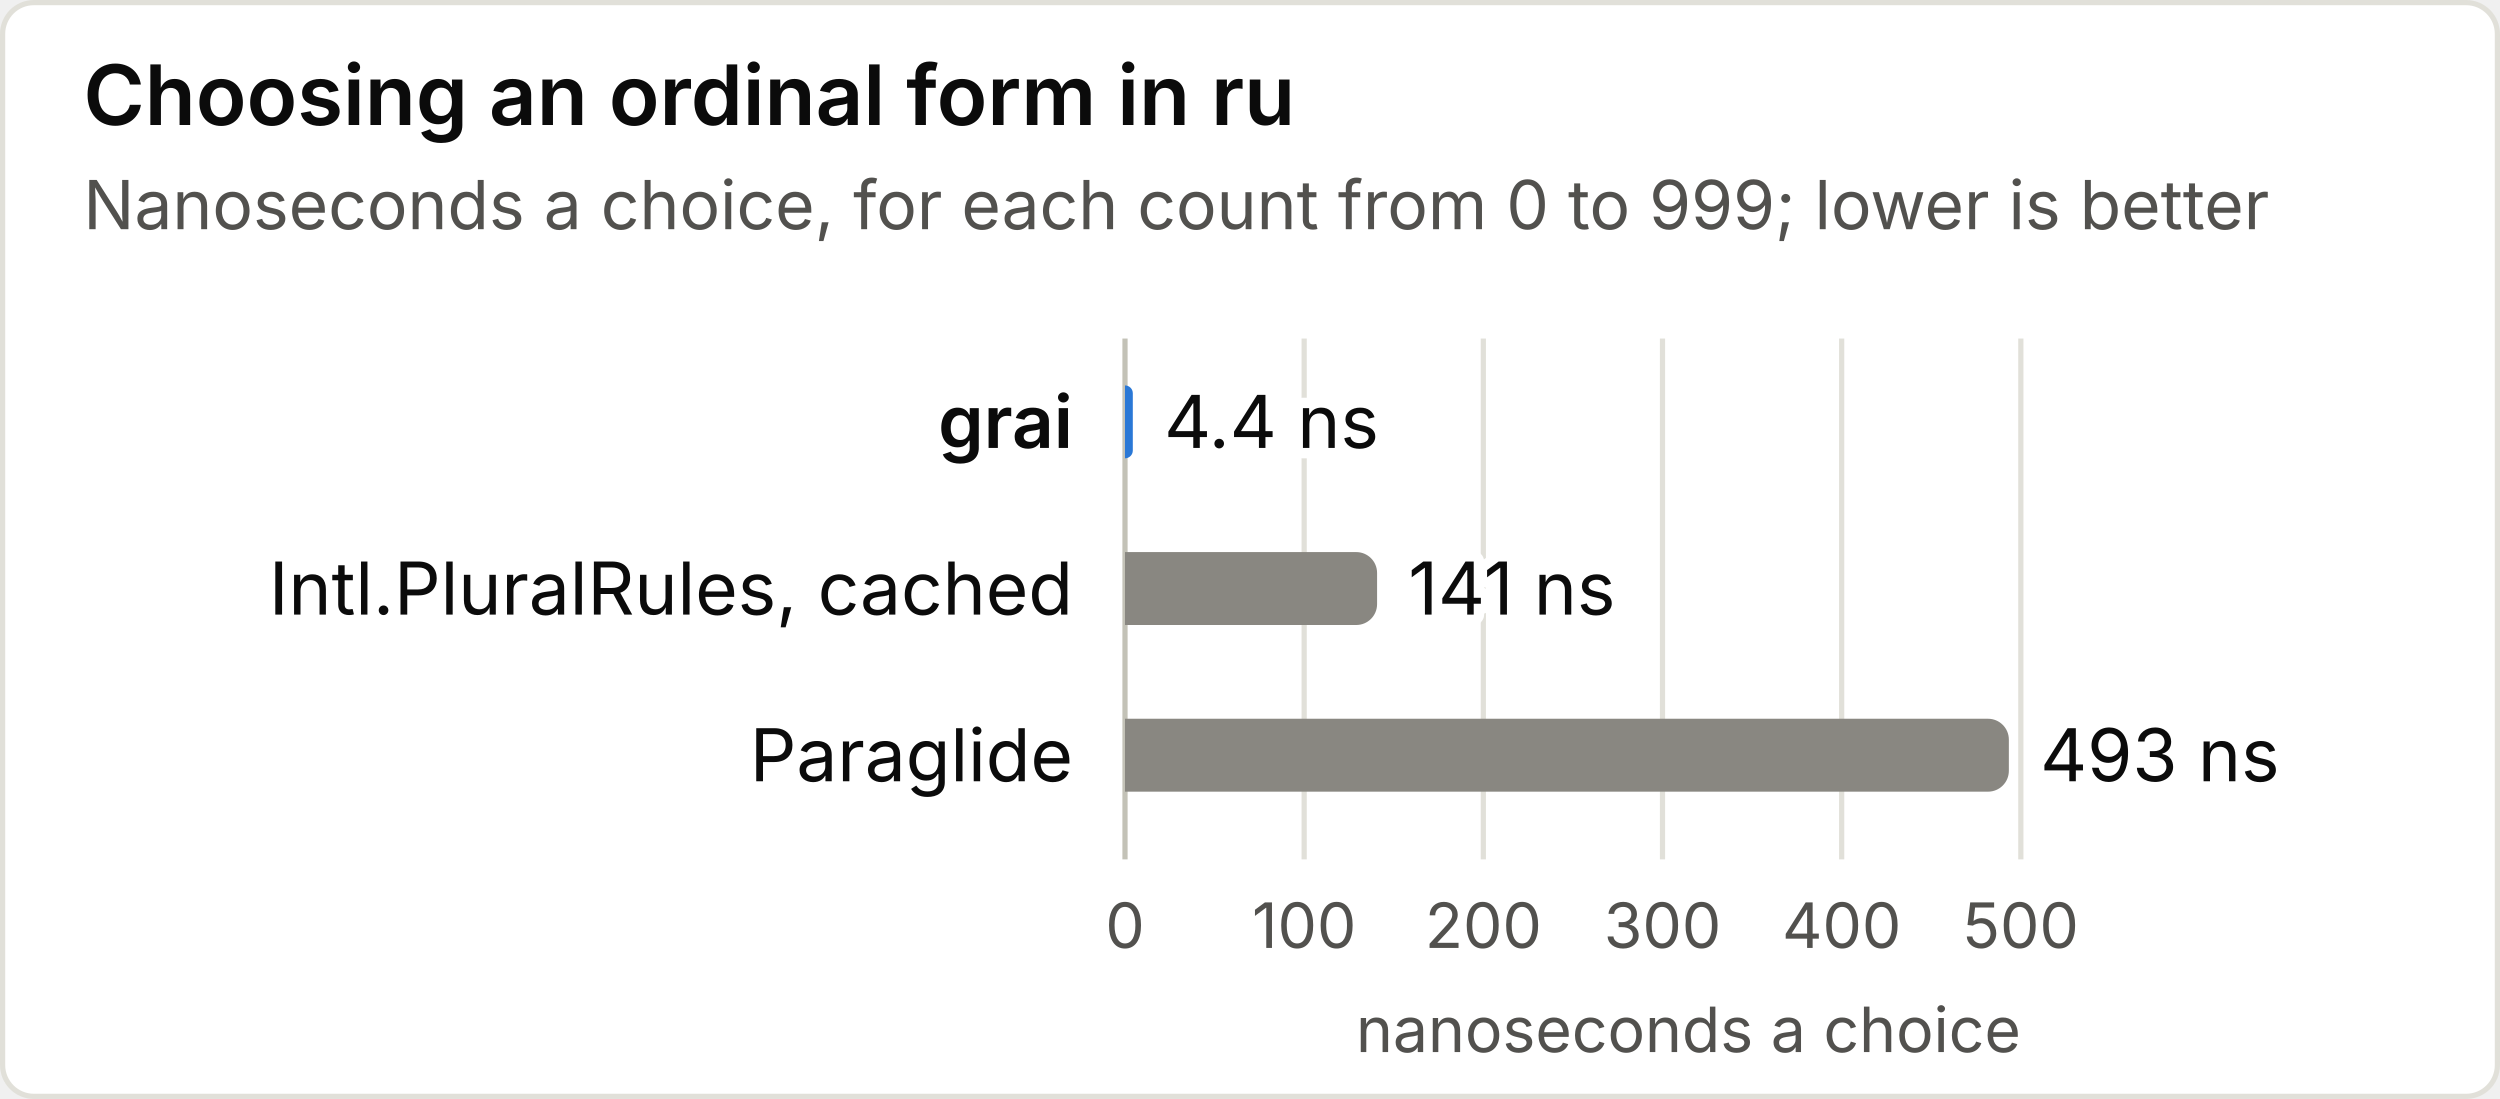
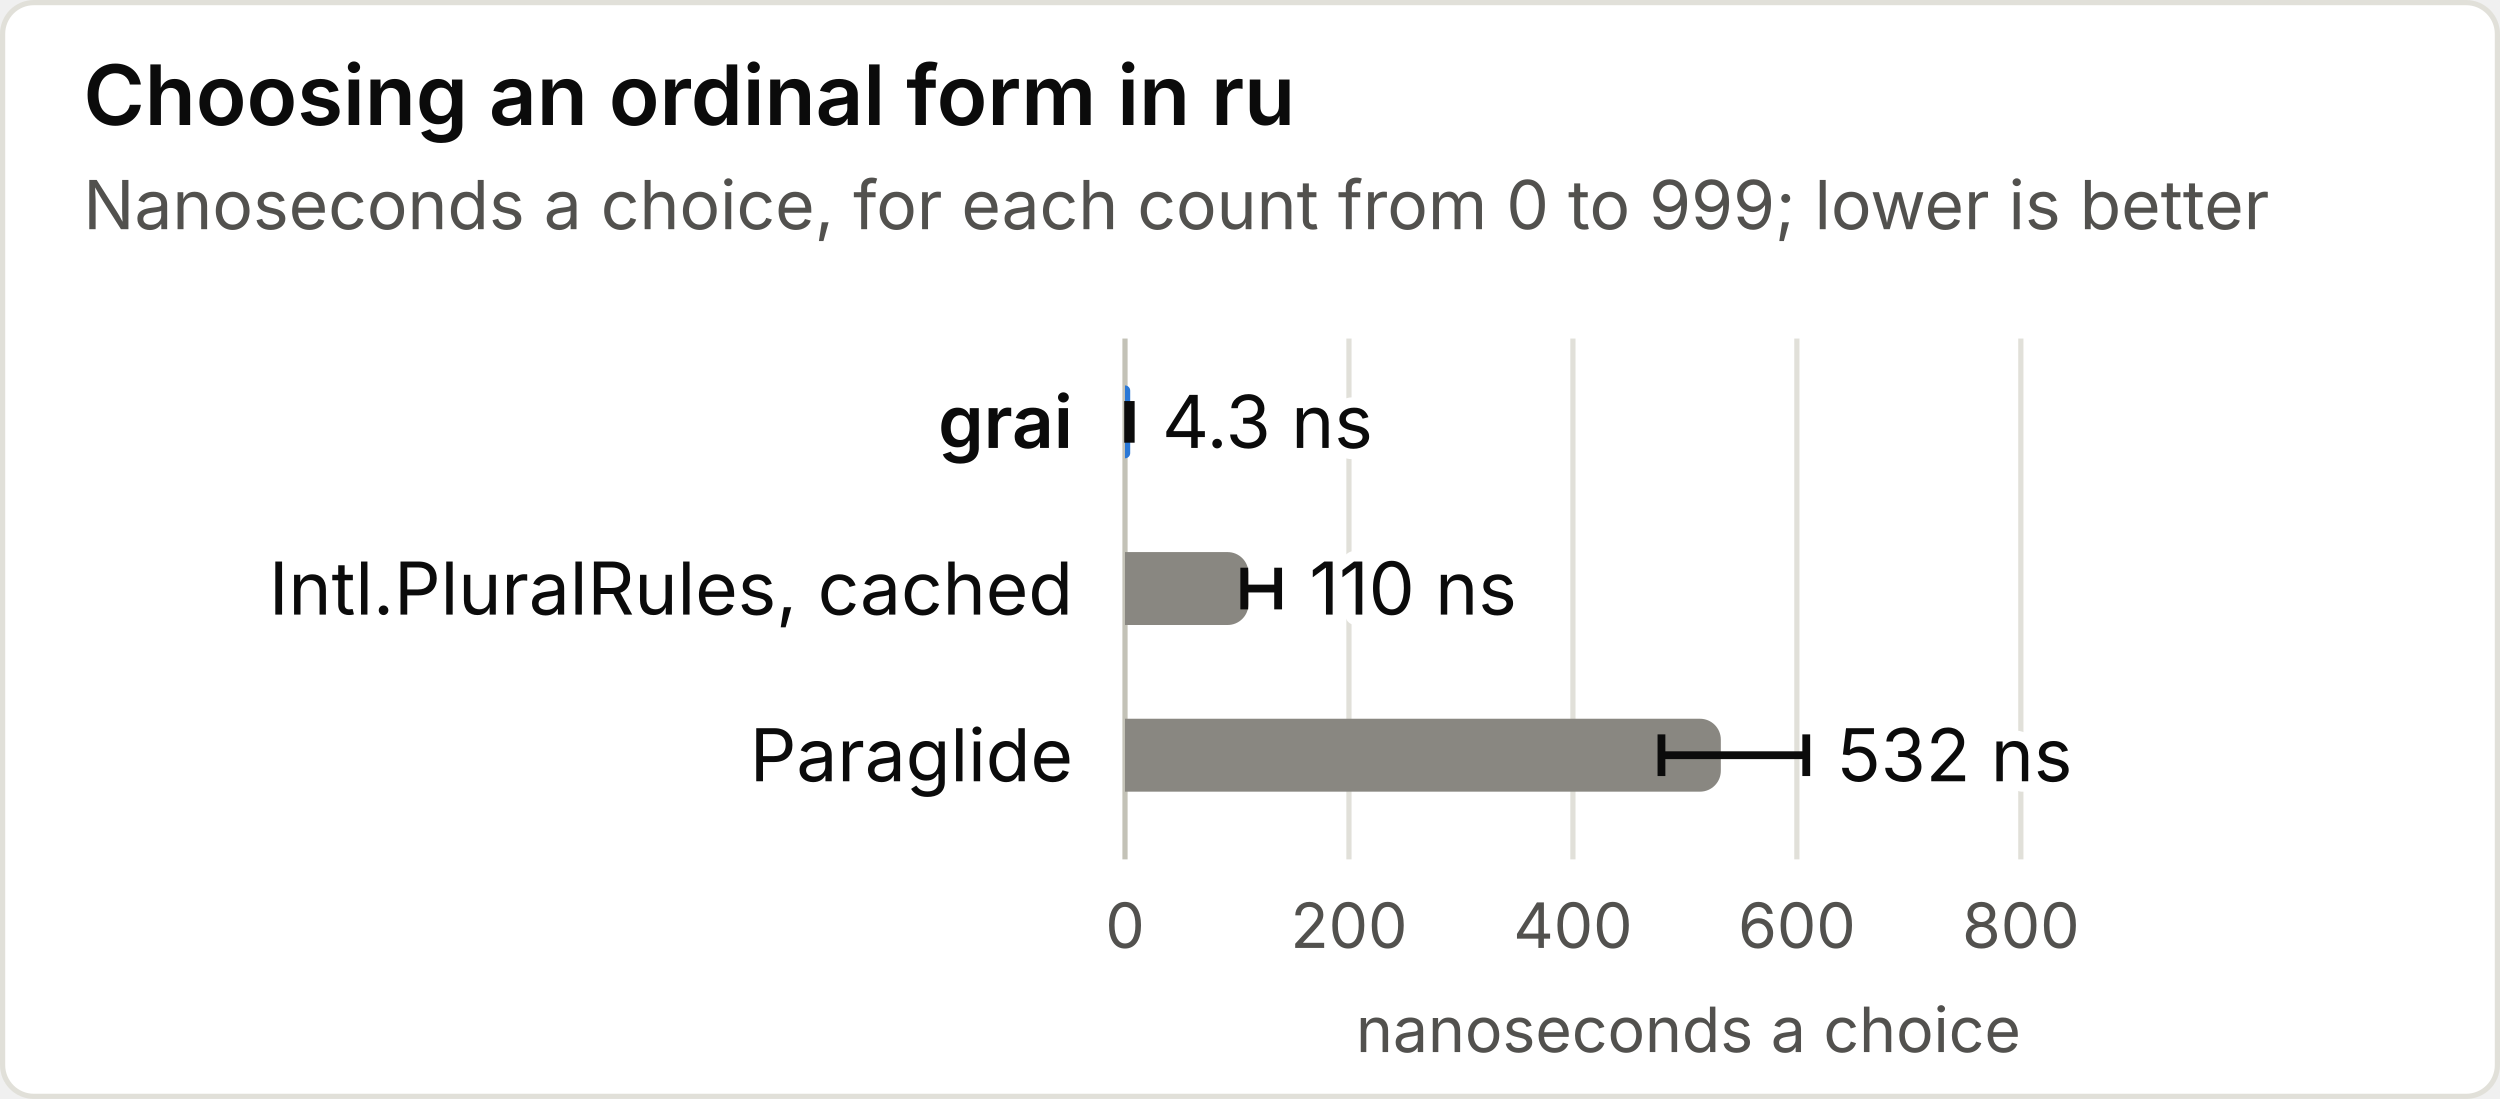
<svg xmlns="http://www.w3.org/2000/svg" viewBox="0 0 480 211" width="480" height="211" font-family="system-ui, -apple-system, 'Segoe UI', sans-serif">
  <rect x="0.5" y="0.5" width="479" height="210" rx="6" fill="#ffffff" stroke="#e1e0d9" />
  <text x="16" y="24" font-size="16" font-weight="600" fill="#0b0b0b">Choosing an ordinal form in ru</text>
  <text x="16" y="44" font-size="13" fill="#52514e">Nanoseconds a choice, for each count from 0 to 999; lower is better</text>
  <line x1="216" y1="65" x2="216" y2="165" stroke="#c3c2b7" stroke-width="1" />
  <text x="216" y="182" font-size="12" text-anchor="middle" fill="#52514e" style="font-variant-numeric: tabular-nums">0</text>
-   <line x1="250.4" y1="65" x2="250.4" y2="165" stroke="#e1e0d9" stroke-width="1" />
-   <text x="250.4" y="182" font-size="12" text-anchor="middle" fill="#52514e" style="font-variant-numeric: tabular-nums">100</text>
-   <line x1="284.8" y1="65" x2="284.8" y2="165" stroke="#e1e0d9" stroke-width="1" />
-   <text x="284.8" y="182" font-size="12" text-anchor="middle" fill="#52514e" style="font-variant-numeric: tabular-nums">200</text>
-   <line x1="319.2" y1="65" x2="319.2" y2="165" stroke="#e1e0d9" stroke-width="1" />
-   <text x="319.2" y="182" font-size="12" text-anchor="middle" fill="#52514e" style="font-variant-numeric: tabular-nums">300</text>
-   <line x1="353.6" y1="65" x2="353.6" y2="165" stroke="#e1e0d9" stroke-width="1" />
-   <text x="353.6" y="182" font-size="12" text-anchor="middle" fill="#52514e" style="font-variant-numeric: tabular-nums">400</text>
+   <line x1="259" y1="65" x2="259" y2="165" stroke="#e1e0d9" stroke-width="1" />
+   <text x="259" y="182" font-size="12" text-anchor="middle" fill="#52514e" style="font-variant-numeric: tabular-nums">200</text>
+   <line x1="302" y1="65" x2="302" y2="165" stroke="#e1e0d9" stroke-width="1" />
+   <text x="302" y="182" font-size="12" text-anchor="middle" fill="#52514e" style="font-variant-numeric: tabular-nums">400</text>
+   <line x1="345" y1="65" x2="345" y2="165" stroke="#e1e0d9" stroke-width="1" />
+   <text x="345" y="182" font-size="12" text-anchor="middle" fill="#52514e" style="font-variant-numeric: tabular-nums">600</text>
  <line x1="388" y1="65" x2="388" y2="165" stroke="#e1e0d9" stroke-width="1" />
-   <text x="388" y="182" font-size="12" text-anchor="middle" fill="#52514e" style="font-variant-numeric: tabular-nums">500</text>
+   <text x="388" y="182" font-size="12" text-anchor="middle" fill="#52514e" style="font-variant-numeric: tabular-nums">800</text>
  <text x="206" y="86" font-size="14" text-anchor="end" font-weight="600" fill="#0b0b0b">grai</text>
-   <path d="M216,74H216A1.5,1.5 0 0 1 217.5,75.5V86.5A1.5,1.5 0 0 1 216,88H216Z" fill="#2a78d6" />
-   <text x="223.5" y="86" font-size="14" fill="#0b0b0b" stroke="#ffffff" stroke-width="4" stroke-linejoin="round" paint-order="stroke" style="font-variant-numeric: tabular-nums">4.4 ns</text>
+   <path d="M216,74H216A1,1 0 0 1 217,75V87A1,1 0 0 1 216,88H216Z" fill="#2a78d6" />
+   <path d="M216.6,81H217.1M216.6,77V85M217.1,77V85" stroke="#0b0b0b" stroke-width="1.5" fill="none" />
+   <text x="223.1" y="86" font-size="14" fill="#0b0b0b" stroke="#ffffff" stroke-width="4" stroke-linejoin="round" paint-order="stroke" style="font-variant-numeric: tabular-nums">4.3 ns</text>
  <text x="206" y="118" font-size="14" text-anchor="end" fill="#0b0b0b">Intl.PluralRules, cached</text>
-   <path d="M216,106H260.4A4,4 0 0 1 264.4,110V116A4,4 0 0 1 260.4,120H216Z" fill="#898781" />
-   <text x="270.4" y="118" font-size="14" fill="#0b0b0b" stroke="#ffffff" stroke-width="4" stroke-linejoin="round" paint-order="stroke" style="font-variant-numeric: tabular-nums">141 ns</text>
+   <path d="M216,106H235.7A4,4 0 0 1 239.7,110V116A4,4 0 0 1 235.7,120H216Z" fill="#898781" />
+   <path d="M238.9,113H245.4M238.9,109V117M245.4,109V117" stroke="#0b0b0b" stroke-width="1.5" fill="none" />
+   <text x="251.4" y="118" font-size="14" fill="#0b0b0b" stroke="#ffffff" stroke-width="4" stroke-linejoin="round" paint-order="stroke" style="font-variant-numeric: tabular-nums">110 ns</text>
  <text x="206" y="150" font-size="14" text-anchor="end" fill="#0b0b0b">Paraglide</text>
-   <path d="M216,138H381.7A4,4 0 0 1 385.7,142V148A4,4 0 0 1 381.7,152H216Z" fill="#898781" />
-   <text x="391.7" y="150" font-size="14" fill="#0b0b0b" stroke="#ffffff" stroke-width="4" stroke-linejoin="round" paint-order="stroke" style="font-variant-numeric: tabular-nums">493 ns</text>
+   <path d="M216,138H326.4A4,4 0 0 1 330.4,142V148A4,4 0 0 1 326.4,152H216Z" fill="#898781" />
+   <path d="M319,145H346.8M319,141V149M346.8,141V149" stroke="#0b0b0b" stroke-width="1.5" fill="none" />
+   <text x="352.8" y="150" font-size="14" fill="#0b0b0b" stroke="#ffffff" stroke-width="4" stroke-linejoin="round" paint-order="stroke" style="font-variant-numeric: tabular-nums">532 ns</text>
  <text x="388" y="202" font-size="12" text-anchor="end" fill="#52514e">nanoseconds a choice</text>
</svg>
